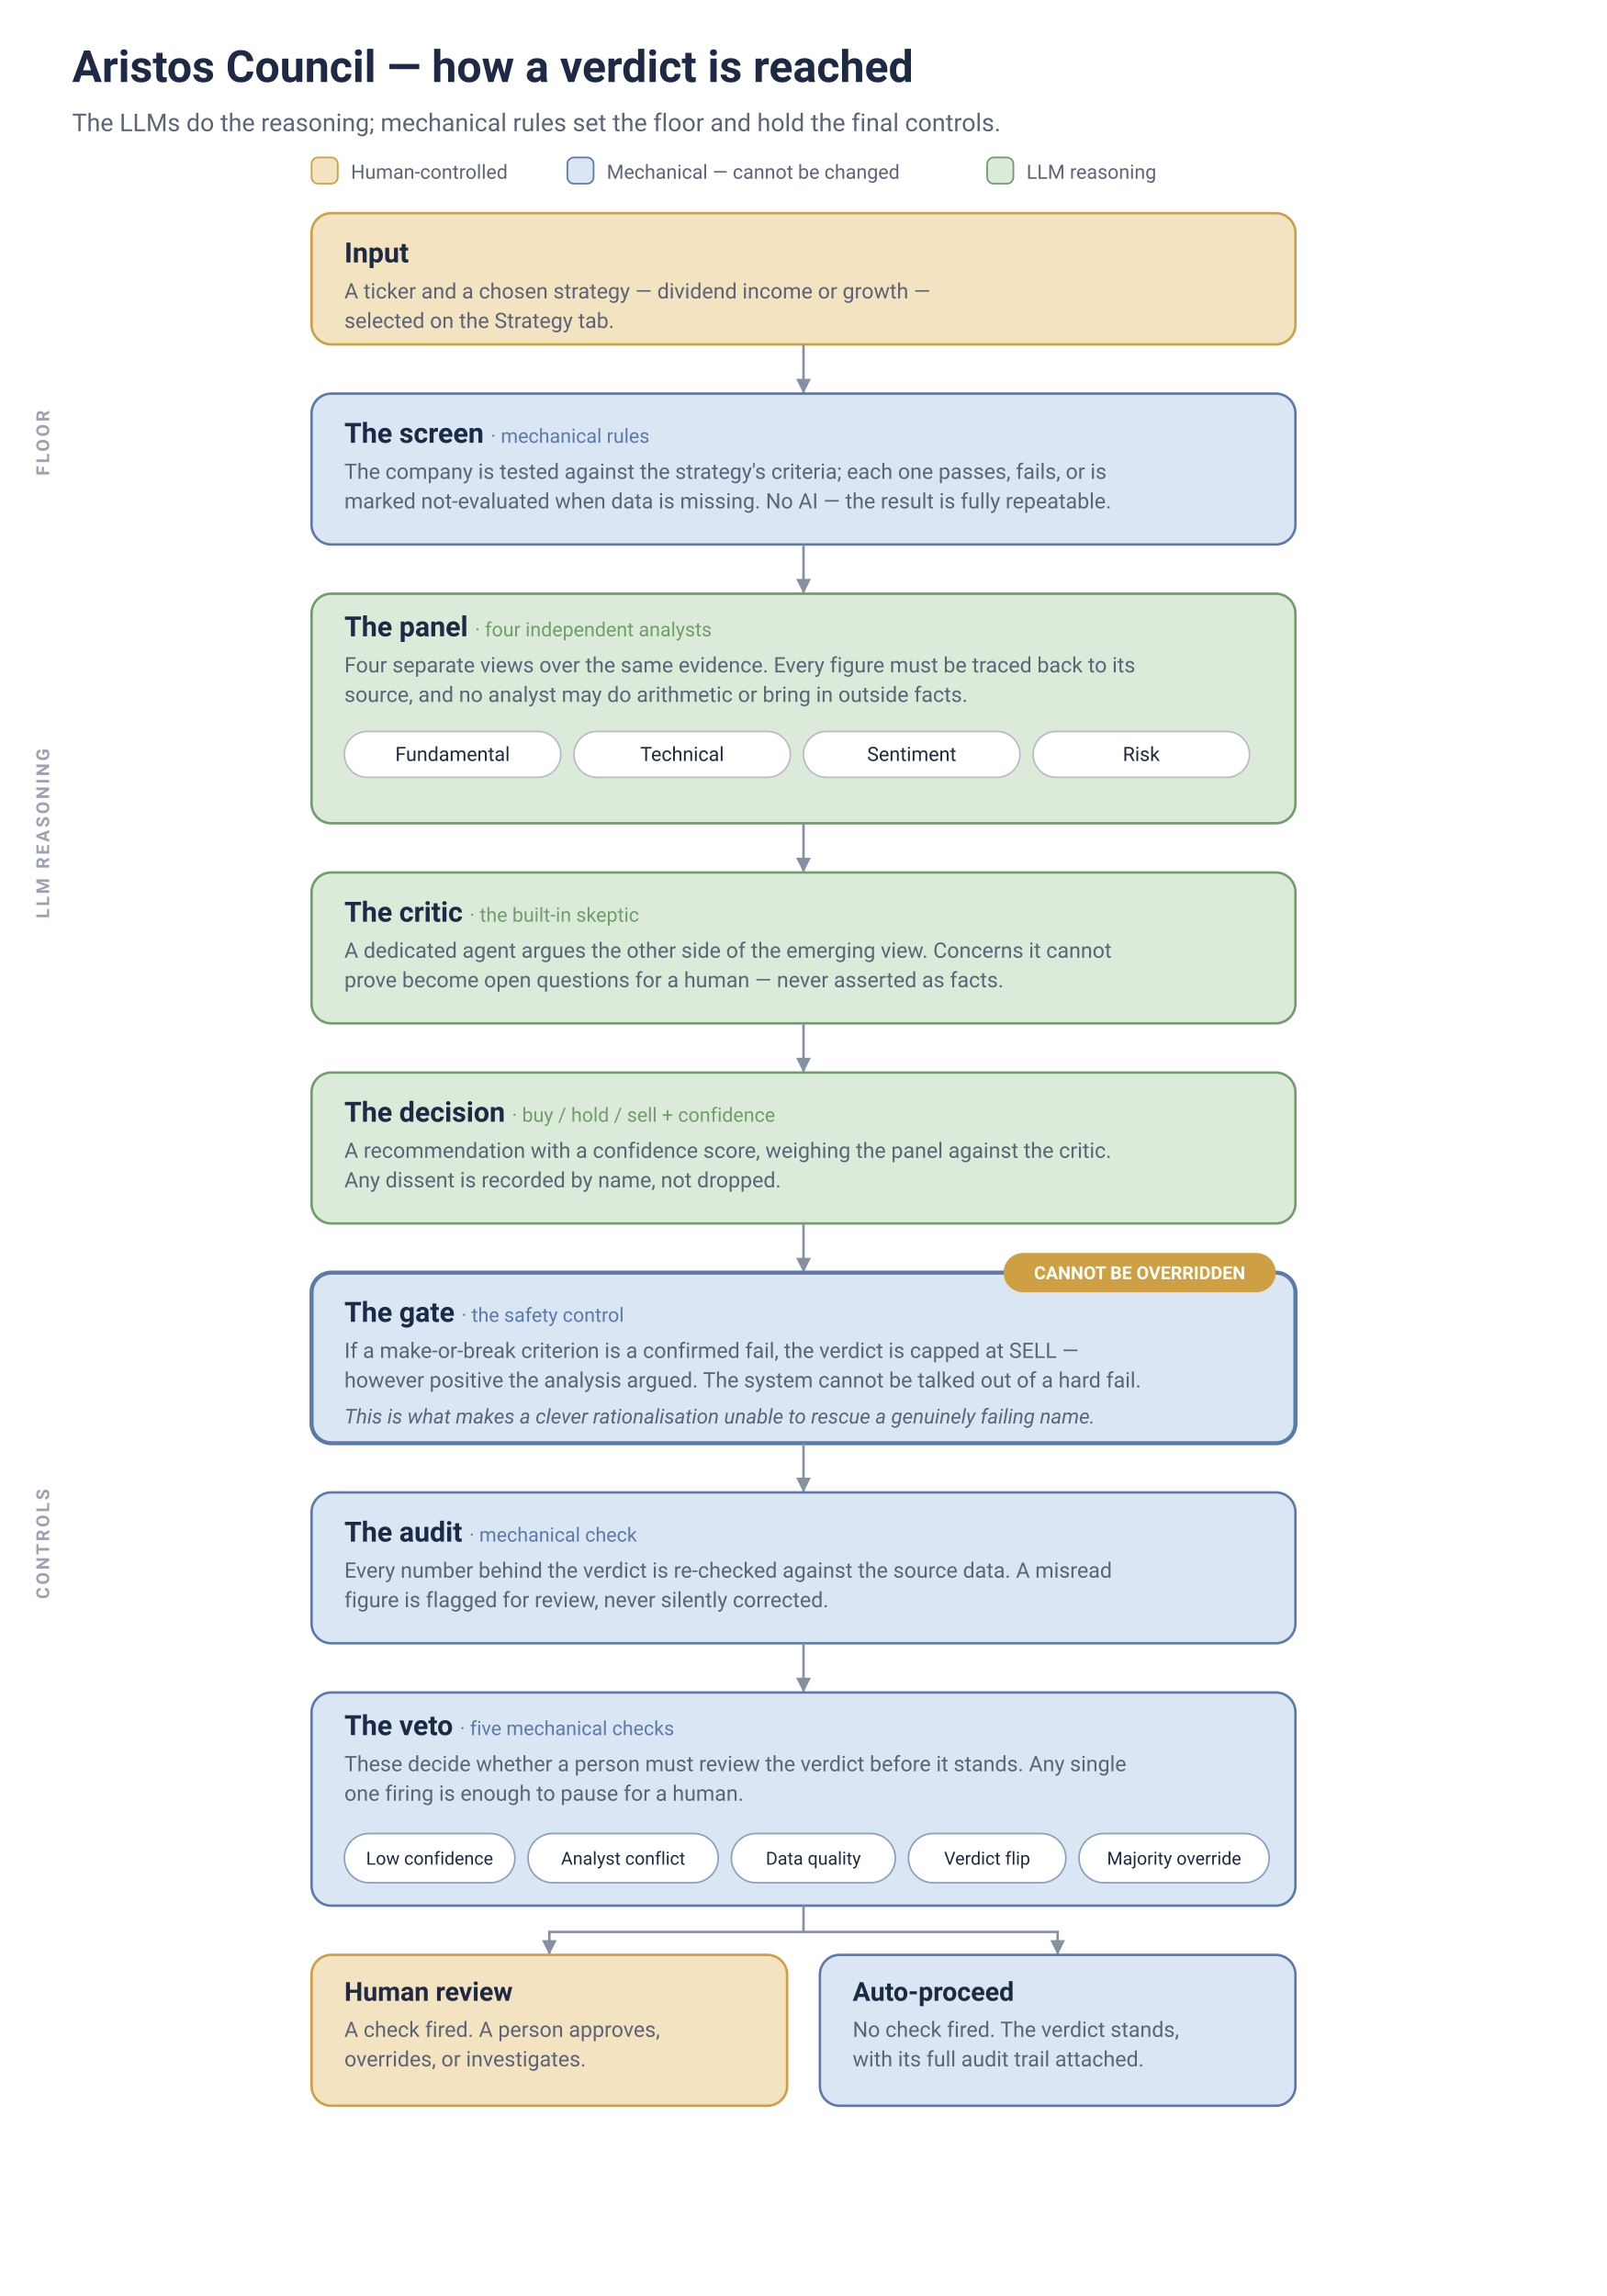
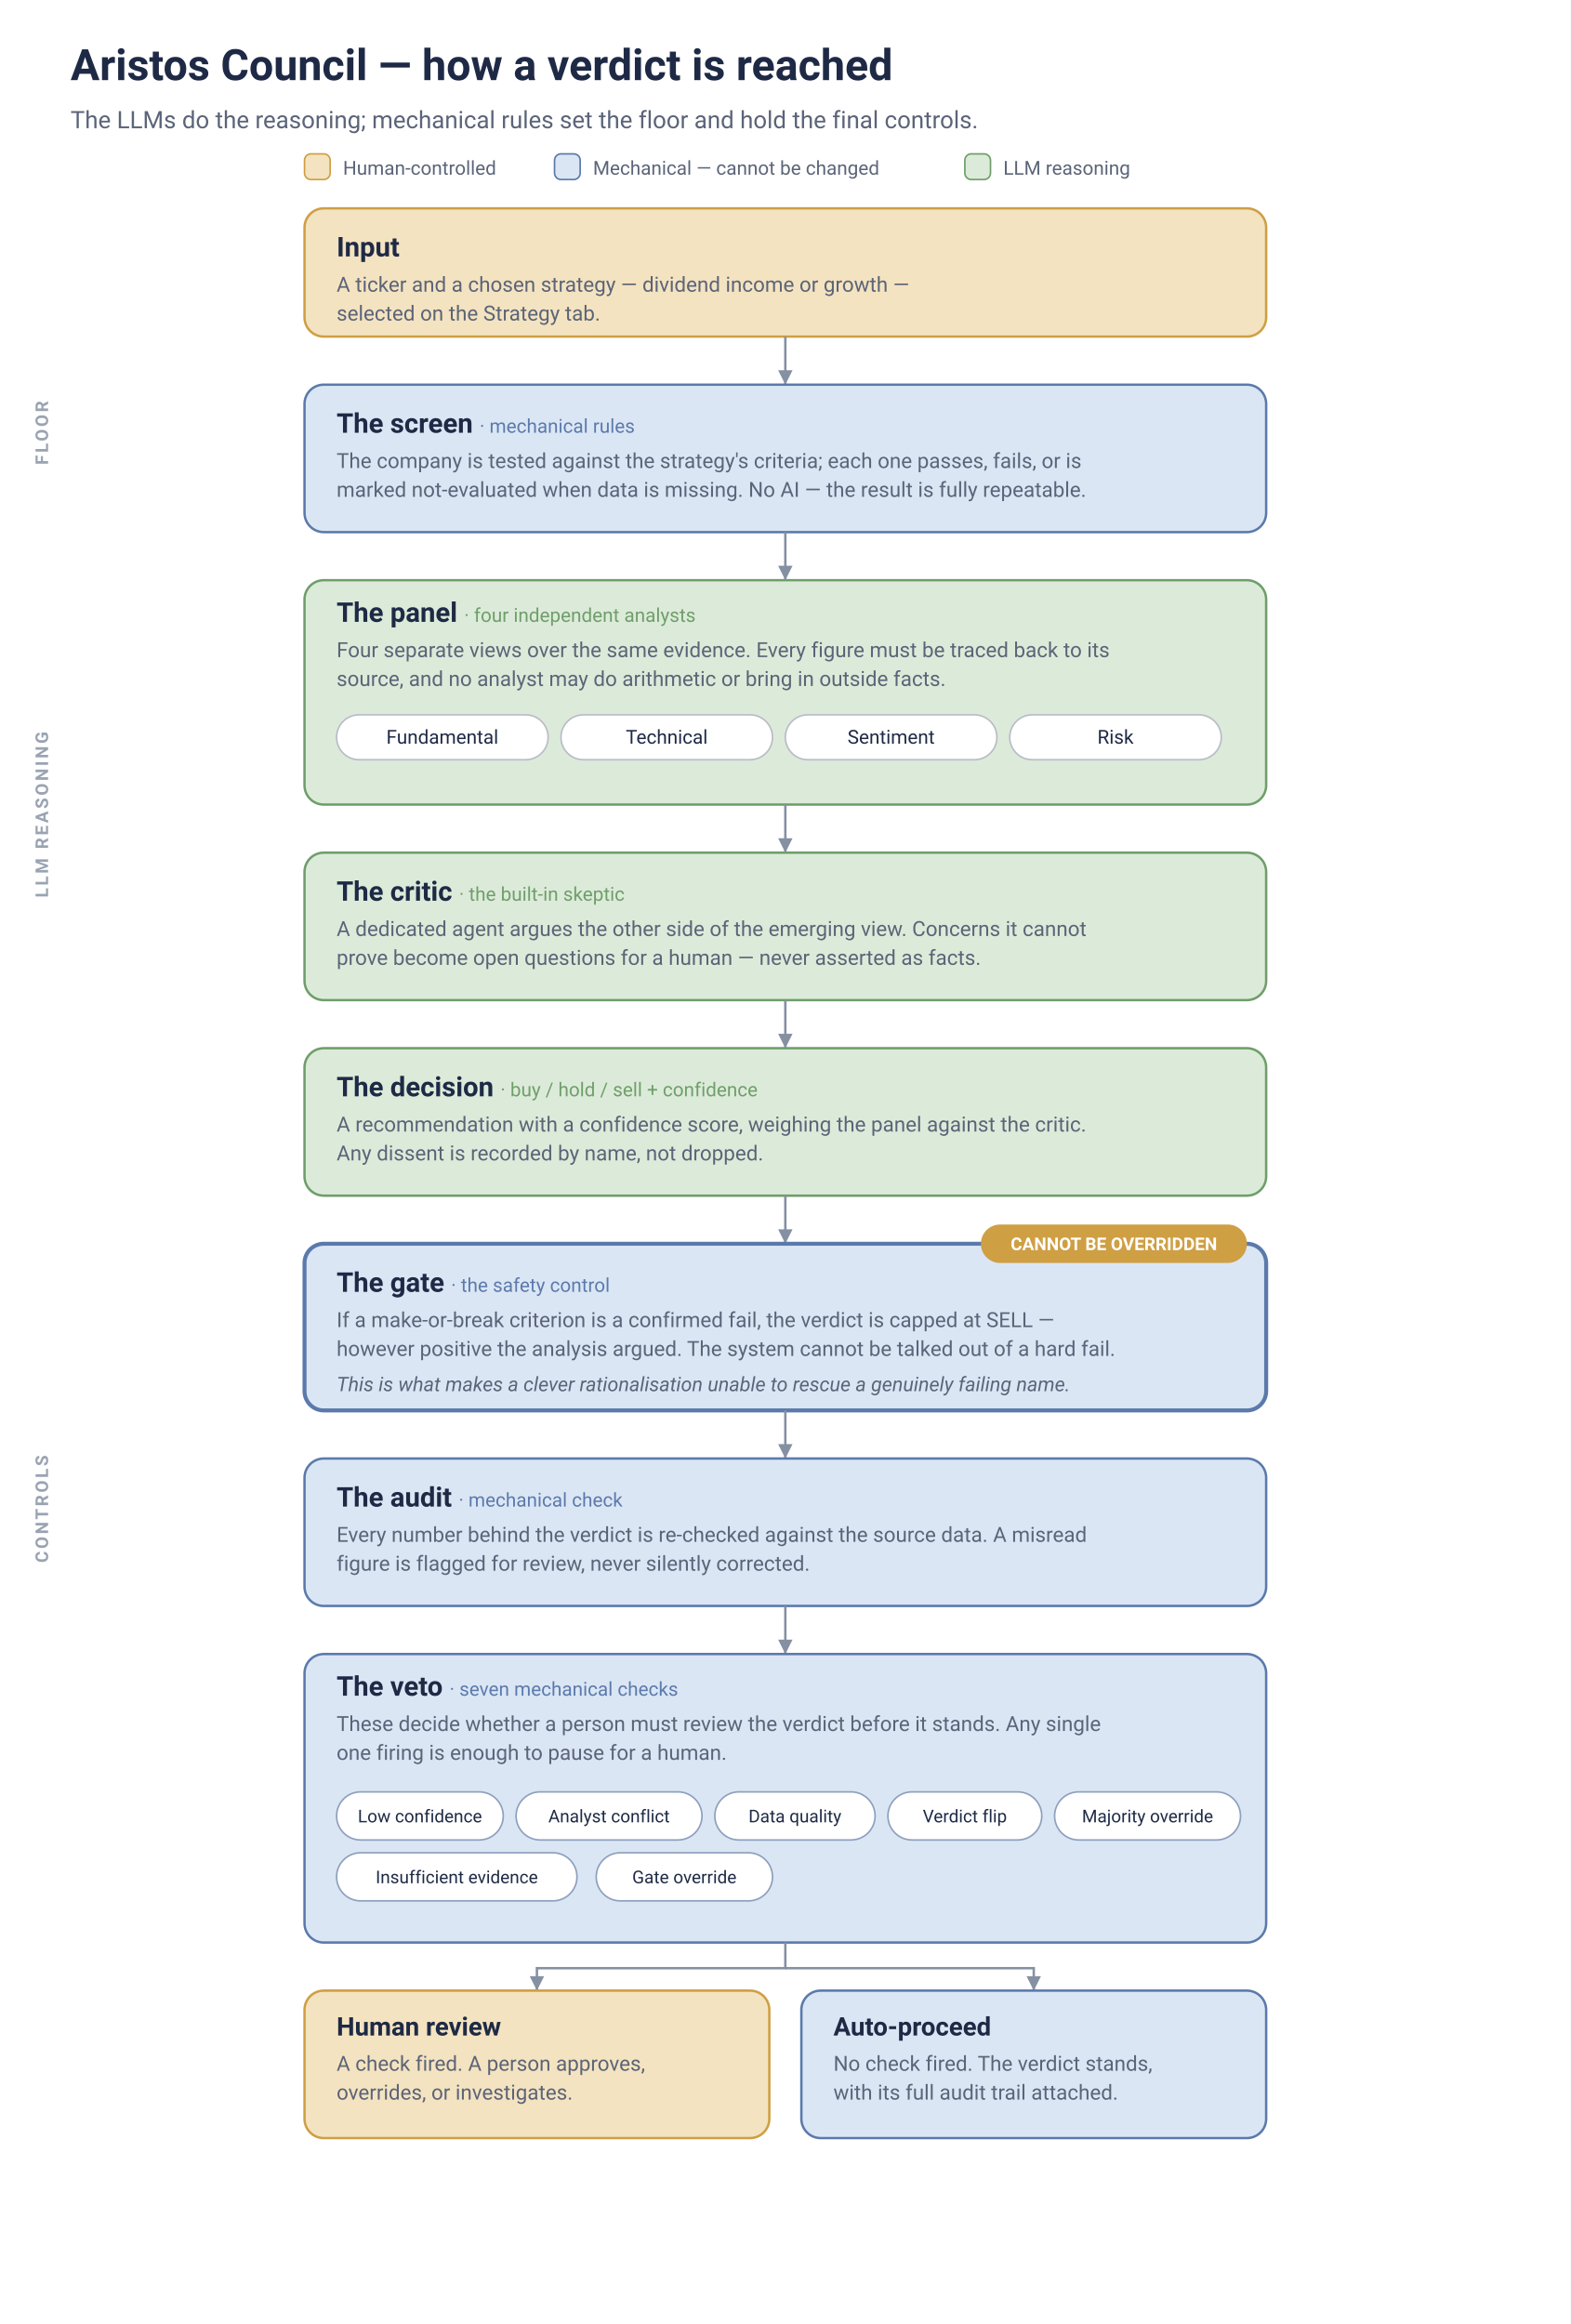
- <svg xmlns="http://www.w3.org/2000/svg" viewBox="0 0 980 1400" font-family="-apple-system, 'Segoe UI', Roboto, Helvetica, Arial, sans-serif">
+ <svg xmlns="http://www.w3.org/2000/svg" viewBox="0 0 980 1450" font-family="-apple-system, 'Segoe UI', Roboto, Helvetica, Arial, sans-serif">
  <defs>
    <marker id="arrow" markerWidth="10" markerHeight="10" refX="6" refY="3" orient="auto" markerUnits="strokeWidth">
      <path d="M0,0 L6,3 L0,6 Z" fill="#8590a3" />
    </marker>
  </defs>
-   <rect x="0" y="0" width="980" height="1400" fill="#ffffff" />
+   <rect x="0" y="0" width="980" height="1450" fill="#ffffff" />
  <text x="44" y="50" font-size="27" font-weight="700" fill="#1e2a45">Aristos Council — how a verdict is reached</text>
  <text x="44" y="80" font-size="15" fill="#5b6478">The LLMs do the reasoning; mechanical rules set the floor and hold the final controls.</text>
  <text x="30" y="290" font-size="11" font-weight="700" fill="#9aa3b2" letter-spacing="1.5" transform="rotate(-90 30 290)">FLOOR</text>
  <text x="30" y="560" font-size="11" font-weight="700" fill="#9aa3b2" letter-spacing="1.5" transform="rotate(-90 30 560)">LLM REASONING</text>
  <text x="30" y="975" font-size="11" font-weight="700" fill="#9aa3b2" letter-spacing="1.5" transform="rotate(-90 30 975)">CONTROLS</text>
  <rect x="190" y="130" width="600" height="80" rx="12" fill="#f4e3c0" stroke="#cf9f44" stroke-width="1.5" />
  <text x="210" y="160" font-size="17" font-weight="700" fill="#1e2a45">Input</text>
  <text x="210" y="182" font-size="13" fill="#5b6478">A ticker and a chosen strategy — dividend income or growth —</text>
  <text x="210" y="200" font-size="13" fill="#5b6478">selected on the Strategy tab.</text>
  <line x1="490" y1="210" x2="490" y2="240" stroke="#8590a3" stroke-width="1.5" marker-end="url(#arrow)" />
  <rect x="190" y="240" width="600" height="92" rx="12" fill="#dbe6f5" stroke="#5b7aab" stroke-width="1.5" />
  <text x="210" y="270" font-size="17" font-weight="700" fill="#1e2a45">The screen <tspan font-size="12" font-weight="400" fill="#5b7aab">· mechanical rules</tspan>
  </text>
  <text x="210" y="292" font-size="13" fill="#5b6478">The company is tested against the strategy's criteria; each one passes, fails, or is</text>
  <text x="210" y="310" font-size="13" fill="#5b6478">marked not-evaluated when data is missing. No AI — the result is fully repeatable.</text>
  <line x1="490" y1="332" x2="490" y2="362" stroke="#8590a3" stroke-width="1.5" marker-end="url(#arrow)" />
  <rect x="190" y="362" width="600" height="140" rx="12" fill="#dcebd9" stroke="#6f9e6a" stroke-width="1.5" />
  <text x="210" y="388" font-size="17" font-weight="700" fill="#1e2a45">The panel <tspan font-size="12" font-weight="400" fill="#6f9e6a">· four independent analysts</tspan>
  </text>
  <text x="210" y="410" font-size="13" fill="#5b6478">Four separate views over the same evidence. Every figure must be traced back to its</text>
  <text x="210" y="428" font-size="13" fill="#5b6478">source, and no analyst may do arithmetic or bring in outside facts.</text>
  <rect x="210" y="446" width="132" height="28" rx="14" fill="#ffffff" stroke="#b9bcc8" />
  <text x="276" y="464" font-size="12" fill="#1e2a45" text-anchor="middle">Fundamental</text>
  <rect x="350" y="446" width="132" height="28" rx="14" fill="#ffffff" stroke="#b9bcc8" />
  <text x="416" y="464" font-size="12" fill="#1e2a45" text-anchor="middle">Technical</text>
  <rect x="490" y="446" width="132" height="28" rx="14" fill="#ffffff" stroke="#b9bcc8" />
  <text x="556" y="464" font-size="12" fill="#1e2a45" text-anchor="middle">Sentiment</text>
  <rect x="630" y="446" width="132" height="28" rx="14" fill="#ffffff" stroke="#b9bcc8" />
  <text x="696" y="464" font-size="12" fill="#1e2a45" text-anchor="middle">Risk</text>
  <line x1="490" y1="502" x2="490" y2="532" stroke="#8590a3" stroke-width="1.5" marker-end="url(#arrow)" />
  <rect x="190" y="532" width="600" height="92" rx="12" fill="#dcebd9" stroke="#6f9e6a" stroke-width="1.5" />
  <text x="210" y="562" font-size="17" font-weight="700" fill="#1e2a45">The critic <tspan font-size="12" font-weight="400" fill="#6f9e6a">· the built-in skeptic</tspan>
  </text>
  <text x="210" y="584" font-size="13" fill="#5b6478">A dedicated agent argues the other side of the emerging view. Concerns it cannot</text>
  <text x="210" y="602" font-size="13" fill="#5b6478">prove become open questions for a human — never asserted as facts.</text>
  <line x1="490" y1="624" x2="490" y2="654" stroke="#8590a3" stroke-width="1.5" marker-end="url(#arrow)" />
  <rect x="190" y="654" width="600" height="92" rx="12" fill="#dcebd9" stroke="#6f9e6a" stroke-width="1.5" />
  <text x="210" y="684" font-size="17" font-weight="700" fill="#1e2a45">The decision <tspan font-size="12" font-weight="400" fill="#6f9e6a">· buy / hold / sell + confidence</tspan>
  </text>
  <text x="210" y="706" font-size="13" fill="#5b6478">A recommendation with a confidence score, weighing the panel against the critic.</text>
  <text x="210" y="724" font-size="13" fill="#5b6478">Any dissent is recorded by name, not dropped.</text>
  <line x1="490" y1="746" x2="490" y2="776" stroke="#8590a3" stroke-width="1.5" marker-end="url(#arrow)" />
  <rect x="190" y="776" width="600" height="104" rx="12" fill="#dbe6f5" stroke="#5b7aab" stroke-width="2.5" />
  <rect x="612" y="764" width="166" height="24" rx="12" fill="#cf9f44" />
  <text x="695" y="780" font-size="11" font-weight="700" fill="#ffffff" text-anchor="middle">CANNOT BE OVERRIDDEN</text>
  <text x="210" y="806" font-size="17" font-weight="700" fill="#1e2a45">The gate <tspan font-size="12" font-weight="400" fill="#5b7aab">· the safety control</tspan>
  </text>
  <text x="210" y="828" font-size="13" fill="#5b6478">If a make-or-break criterion is a confirmed fail, the verdict is capped at SELL —</text>
  <text x="210" y="846" font-size="13" fill="#5b6478">however positive the analysis argued. The system cannot be talked out of a hard fail.</text>
  <text x="210" y="868" font-size="12.5" font-style="italic" fill="#5b6478">This is what makes a clever rationalisation unable to rescue a genuinely failing name.</text>
  <line x1="490" y1="880" x2="490" y2="910" stroke="#8590a3" stroke-width="1.5" marker-end="url(#arrow)" />
  <rect x="190" y="910" width="600" height="92" rx="12" fill="#dbe6f5" stroke="#5b7aab" stroke-width="1.5" />
  <text x="210" y="940" font-size="17" font-weight="700" fill="#1e2a45">The audit <tspan font-size="12" font-weight="400" fill="#5b7aab">· mechanical check</tspan>
  </text>
  <text x="210" y="962" font-size="13" fill="#5b6478">Every number behind the verdict is re-checked against the source data. A misread</text>
  <text x="210" y="980" font-size="13" fill="#5b6478">figure is flagged for review, never silently corrected.</text>
  <line x1="490" y1="1002" x2="490" y2="1032" stroke="#8590a3" stroke-width="1.5" marker-end="url(#arrow)" />
-   <rect x="190" y="1032" width="600" height="130" rx="12" fill="#dbe6f5" stroke="#5b7aab" stroke-width="1.5" />
-   <text x="210" y="1058" font-size="17" font-weight="700" fill="#1e2a45">The veto <tspan font-size="12" font-weight="400" fill="#5b7aab">· five mechanical checks</tspan>
+   <rect x="190" y="1032" width="600" height="180" rx="12" fill="#dbe6f5" stroke="#5b7aab" stroke-width="1.5" />
+   <text x="210" y="1058" font-size="17" font-weight="700" fill="#1e2a45">The veto <tspan font-size="12" font-weight="400" fill="#5b7aab">· seven mechanical checks</tspan>
  </text>
  <text x="210" y="1080" font-size="13" fill="#5b6478">These decide whether a person must review the verdict before it stands. Any single</text>
  <text x="210" y="1098" font-size="13" fill="#5b6478">one firing is enough to pause for a human.</text>
  <rect x="210" y="1118" width="104" height="30" rx="15" fill="#ffffff" stroke="#8ea0bd" />
  <text x="262" y="1137" font-size="11" fill="#1e2a45" text-anchor="middle">Low confidence</text>
  <rect x="322" y="1118" width="116" height="30" rx="15" fill="#ffffff" stroke="#8ea0bd" />
  <text x="380" y="1137" font-size="11" fill="#1e2a45" text-anchor="middle">Analyst conflict</text>
  <rect x="446" y="1118" width="100" height="30" rx="15" fill="#ffffff" stroke="#8ea0bd" />
  <text x="496" y="1137" font-size="11" fill="#1e2a45" text-anchor="middle">Data quality</text>
  <rect x="554" y="1118" width="96" height="30" rx="15" fill="#ffffff" stroke="#8ea0bd" />
  <text x="602" y="1137" font-size="11" fill="#1e2a45" text-anchor="middle">Verdict flip</text>
  <rect x="658" y="1118" width="116" height="30" rx="15" fill="#ffffff" stroke="#8ea0bd" />
  <text x="716" y="1137" font-size="11" fill="#1e2a45" text-anchor="middle">Majority override</text>
-   <path d="M490,1162 L490,1178 L335,1178 L335,1192" fill="none" stroke="#8590a3" stroke-width="1.5" marker-end="url(#arrow)" />
-   <path d="M490,1178 L645,1178 L645,1192" fill="none" stroke="#8590a3" stroke-width="1.5" marker-end="url(#arrow)" />
-   <rect x="190" y="1192" width="290" height="92" rx="12" fill="#f4e3c0" stroke="#cf9f44" stroke-width="1.5" />
-   <text x="210" y="1220" font-size="16" font-weight="700" fill="#1e2a45">Human review</text>
-   <text x="210" y="1242" font-size="13" fill="#5b6478">A check fired. A person approves,</text>
-   <text x="210" y="1260" font-size="13" fill="#5b6478">overrides, or investigates.</text>
-   <rect x="500" y="1192" width="290" height="92" rx="12" fill="#dbe6f5" stroke="#5b7aab" stroke-width="1.5" />
-   <text x="520" y="1220" font-size="16" font-weight="700" fill="#1e2a45">Auto-proceed</text>
-   <text x="520" y="1242" font-size="13" fill="#5b6478">No check fired. The verdict stands,</text>
-   <text x="520" y="1260" font-size="13" fill="#5b6478">with its full audit trail attached.</text>
+   <rect x="210" y="1156" width="150" height="30" rx="15" fill="#ffffff" stroke="#8ea0bd" />
+   <text x="285" y="1175" font-size="11" fill="#1e2a45" text-anchor="middle">Insufficient evidence</text>
+   <rect x="372" y="1156" width="110" height="30" rx="15" fill="#ffffff" stroke="#8ea0bd" />
+   <text x="427" y="1175" font-size="11" fill="#1e2a45" text-anchor="middle">Gate override</text>
+   <path d="M490,1212 L490,1228 L335,1228 L335,1242" fill="none" stroke="#8590a3" stroke-width="1.5" marker-end="url(#arrow)" />
+   <path d="M490,1228 L645,1228 L645,1242" fill="none" stroke="#8590a3" stroke-width="1.5" marker-end="url(#arrow)" />
+   <rect x="190" y="1242" width="290" height="92" rx="12" fill="#f4e3c0" stroke="#cf9f44" stroke-width="1.5" />
+   <text x="210" y="1270" font-size="16" font-weight="700" fill="#1e2a45">Human review</text>
+   <text x="210" y="1292" font-size="13" fill="#5b6478">A check fired. A person approves,</text>
+   <text x="210" y="1310" font-size="13" fill="#5b6478">overrides, or investigates.</text>
+   <rect x="500" y="1242" width="290" height="92" rx="12" fill="#dbe6f5" stroke="#5b7aab" stroke-width="1.5" />
+   <text x="520" y="1270" font-size="16" font-weight="700" fill="#1e2a45">Auto-proceed</text>
+   <text x="520" y="1292" font-size="13" fill="#5b6478">No check fired. The verdict stands,</text>
+   <text x="520" y="1310" font-size="13" fill="#5b6478">with its full audit trail attached.</text>
  <rect x="190" y="96" width="16" height="16" rx="4" fill="#f4e3c0" stroke="#cf9f44" />
  <text x="214" y="109" font-size="12" fill="#5b6478">Human-controlled</text>
  <rect x="346" y="96" width="16" height="16" rx="4" fill="#dbe6f5" stroke="#5b7aab" />
  <text x="370" y="109" font-size="12" fill="#5b6478">Mechanical — cannot be changed</text>
  <rect x="602" y="96" width="16" height="16" rx="4" fill="#dcebd9" stroke="#6f9e6a" />
  <text x="626" y="109" font-size="12" fill="#5b6478">LLM reasoning</text>
</svg>
